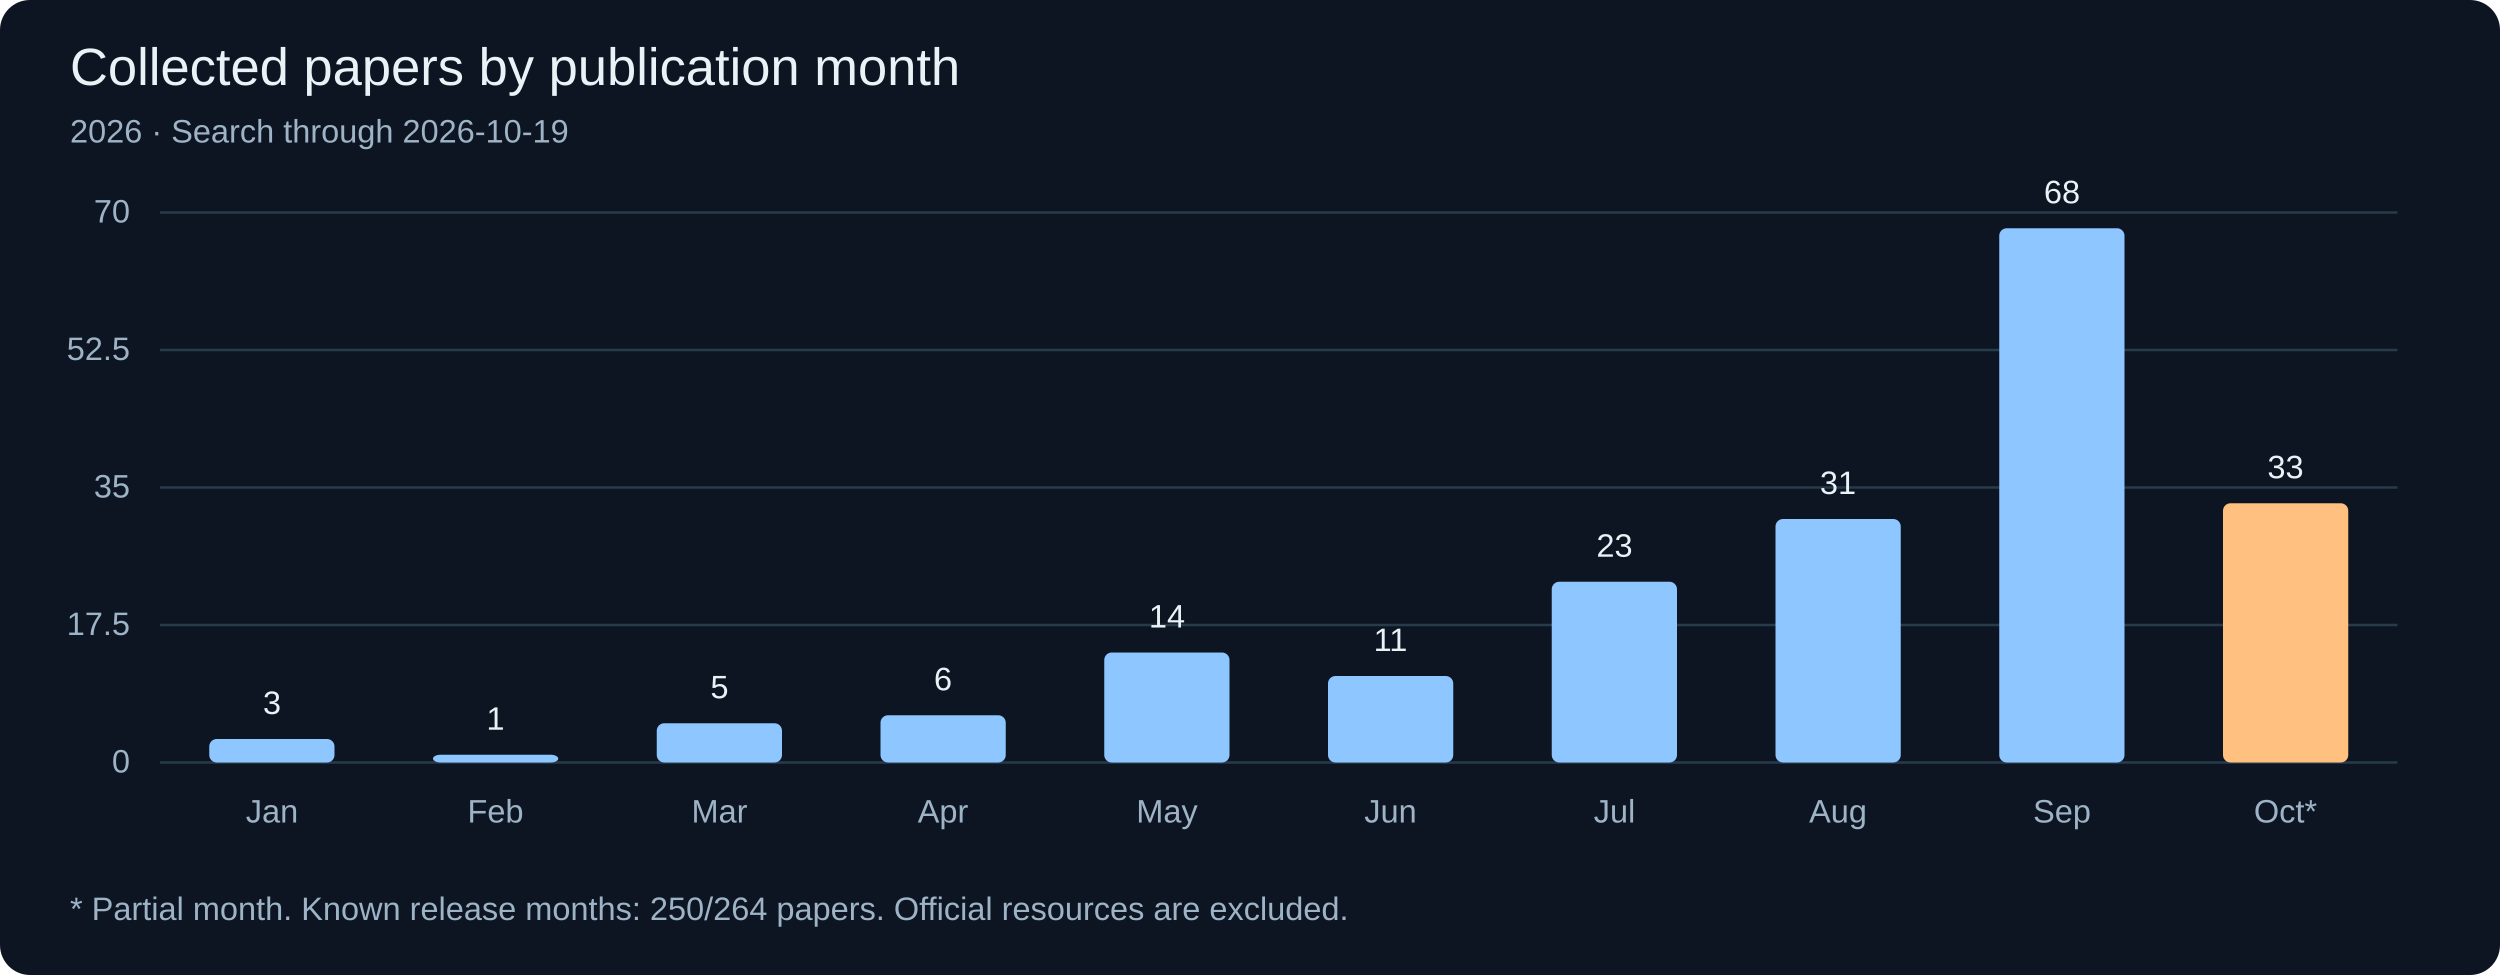
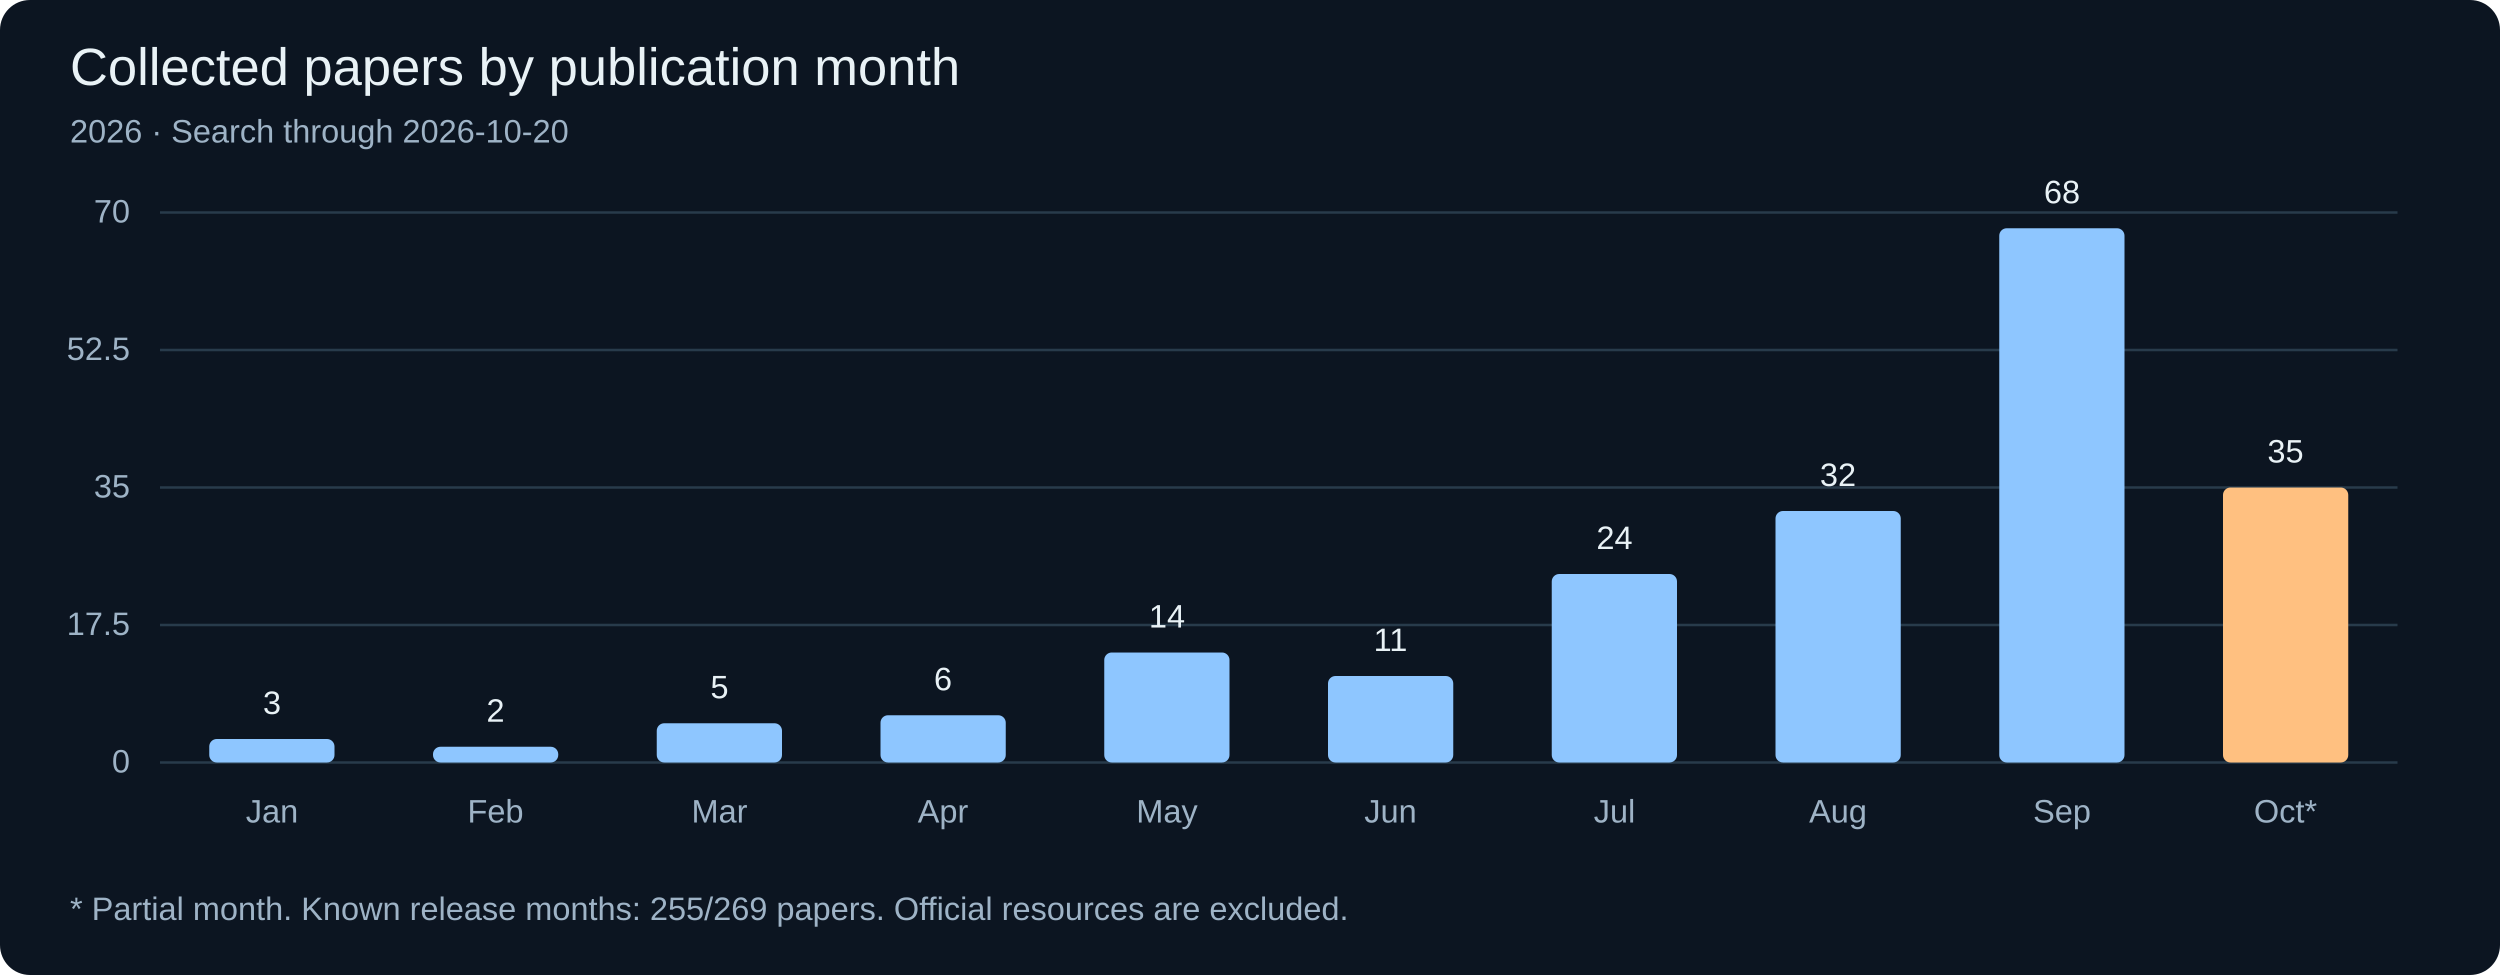
<svg xmlns="http://www.w3.org/2000/svg" width="1000" height="390" viewBox="0 0 1000 390" role="img" aria-labelledby="title desc">
  <rect width="1000" height="390" rx="12" fill="#0c1521" />
  <g font-family="Arial,sans-serif" font-size="13" fill="#e9f2f6">
    <text x="28" y="34" font-size="21">Collected papers by publication month</text>
-     <text x="28" y="57" fill="#9eb3c6">2026 · Search through 2026-10-19</text>
+     <text x="28" y="57" fill="#9eb3c6">2026 · Search through 2026-10-20</text>
    <path d="M64 305.0h895" stroke="#283b4b" />
    <text x="52" y="309.0" text-anchor="end" fill="#9eb3c6">0</text>
    <path d="M64 250.0h895" stroke="#283b4b" />
    <text x="52" y="254.0" text-anchor="end" fill="#9eb3c6">17.5</text>
    <path d="M64 195.0h895" stroke="#283b4b" />
    <text x="52" y="199.0" text-anchor="end" fill="#9eb3c6">35</text>
    <path d="M64 140.0h895" stroke="#283b4b" />
    <text x="52" y="144.0" text-anchor="end" fill="#9eb3c6">52.5</text>
    <path d="M64 85.0h895" stroke="#283b4b" />
    <text x="52" y="89.0" text-anchor="end" fill="#9eb3c6">70</text>
    <rect x="83.7" y="295.6" width="50.1" height="9.4" rx="3" fill="#8ec6ff" />
    <text x="108.8" y="285.6" text-anchor="middle">3</text>
    <text x="108.8" y="329" text-anchor="middle" fill="#9eb3c6">Jan</text>
-     <rect x="173.2" y="301.9" width="50.1" height="3.1" rx="3" fill="#8ec6ff" />
-     <text x="198.2" y="291.9" text-anchor="middle">1</text>
+     <rect x="173.2" y="298.7" width="50.1" height="6.3" rx="3" fill="#8ec6ff" />
+     <text x="198.2" y="288.7" text-anchor="middle">2</text>
    <text x="198.2" y="329" text-anchor="middle" fill="#9eb3c6">Feb</text>
    <rect x="262.7" y="289.3" width="50.1" height="15.7" rx="3" fill="#8ec6ff" />
    <text x="287.8" y="279.3" text-anchor="middle">5</text>
    <text x="287.8" y="329" text-anchor="middle" fill="#9eb3c6">Mar</text>
    <rect x="352.2" y="286.1" width="50.1" height="18.9" rx="3" fill="#8ec6ff" />
    <text x="377.2" y="276.1" text-anchor="middle">6</text>
    <text x="377.2" y="329" text-anchor="middle" fill="#9eb3c6">Apr</text>
    <rect x="441.7" y="261.0" width="50.1" height="44.0" rx="3" fill="#8ec6ff" />
    <text x="466.8" y="251.0" text-anchor="middle">14</text>
    <text x="466.8" y="329" text-anchor="middle" fill="#9eb3c6">May</text>
    <rect x="531.2" y="270.4" width="50.1" height="34.6" rx="3" fill="#8ec6ff" />
    <text x="556.2" y="260.4" text-anchor="middle">11</text>
    <text x="556.2" y="329" text-anchor="middle" fill="#9eb3c6">Jun</text>
-     <rect x="620.7" y="232.7" width="50.1" height="72.3" rx="3" fill="#8ec6ff" />
-     <text x="645.8" y="222.7" text-anchor="middle">23</text>
+     <rect x="620.7" y="229.6" width="50.1" height="75.4" rx="3" fill="#8ec6ff" />
+     <text x="645.8" y="219.6" text-anchor="middle">24</text>
    <text x="645.8" y="329" text-anchor="middle" fill="#9eb3c6">Jul</text>
-     <rect x="710.2" y="207.6" width="50.1" height="97.4" rx="3" fill="#8ec6ff" />
-     <text x="735.2" y="197.6" text-anchor="middle">31</text>
+     <rect x="710.2" y="204.4" width="50.1" height="100.6" rx="3" fill="#8ec6ff" />
+     <text x="735.2" y="194.4" text-anchor="middle">32</text>
    <text x="735.2" y="329" text-anchor="middle" fill="#9eb3c6">Aug</text>
    <rect x="799.7" y="91.3" width="50.1" height="213.7" rx="3" fill="#8ec6ff" />
    <text x="824.8" y="81.3" text-anchor="middle">68</text>
    <text x="824.8" y="329" text-anchor="middle" fill="#9eb3c6">Sep</text>
-     <rect x="889.2" y="201.3" width="50.1" height="103.7" rx="3" fill="#ffc080" />
-     <text x="914.2" y="191.3" text-anchor="middle">33</text>
+     <rect x="889.2" y="195.0" width="50.1" height="110.0" rx="3" fill="#ffc080" />
+     <text x="914.2" y="185.0" text-anchor="middle">35</text>
    <text x="914.2" y="329" text-anchor="middle" fill="#9eb3c6">Oct*</text>
-     <text x="28" y="368" fill="#9eb3c6">* Partial month. Known release months: 250/264 papers. Official resources are excluded.</text>
+     <text x="28" y="368" fill="#9eb3c6">* Partial month. Known release months: 255/269 papers. Official resources are excluded.</text>
  </g>
</svg>
